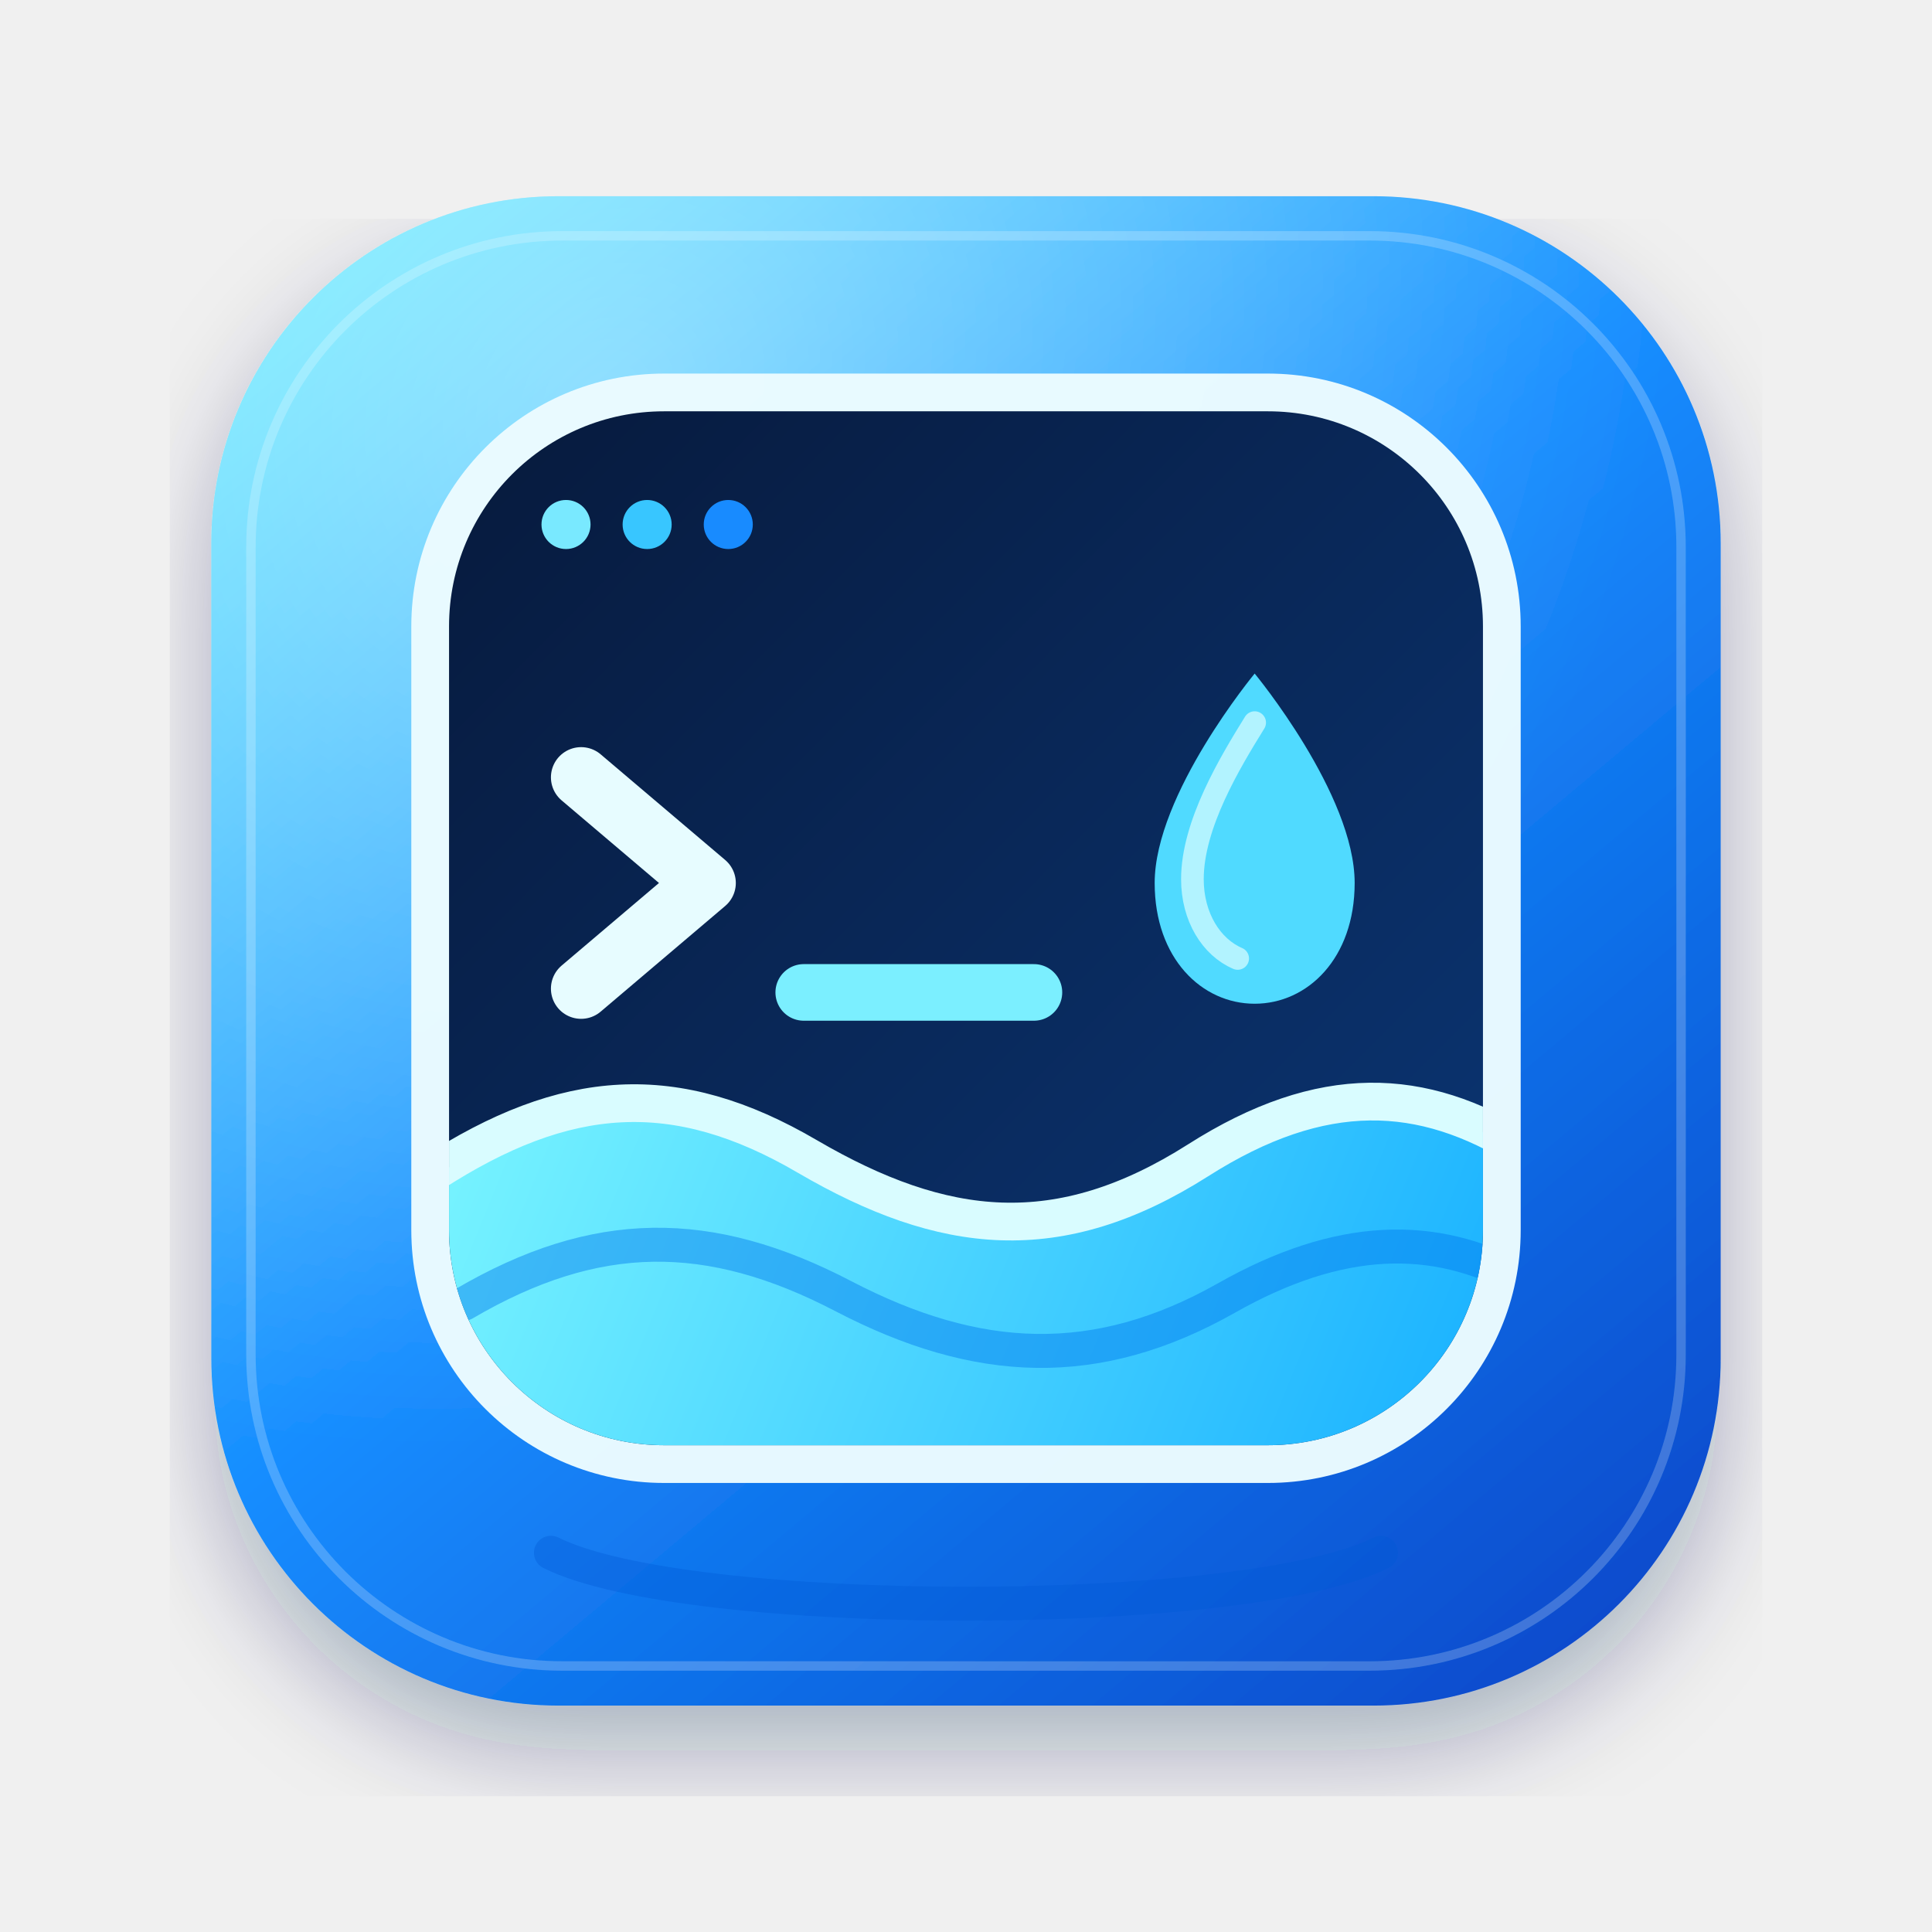
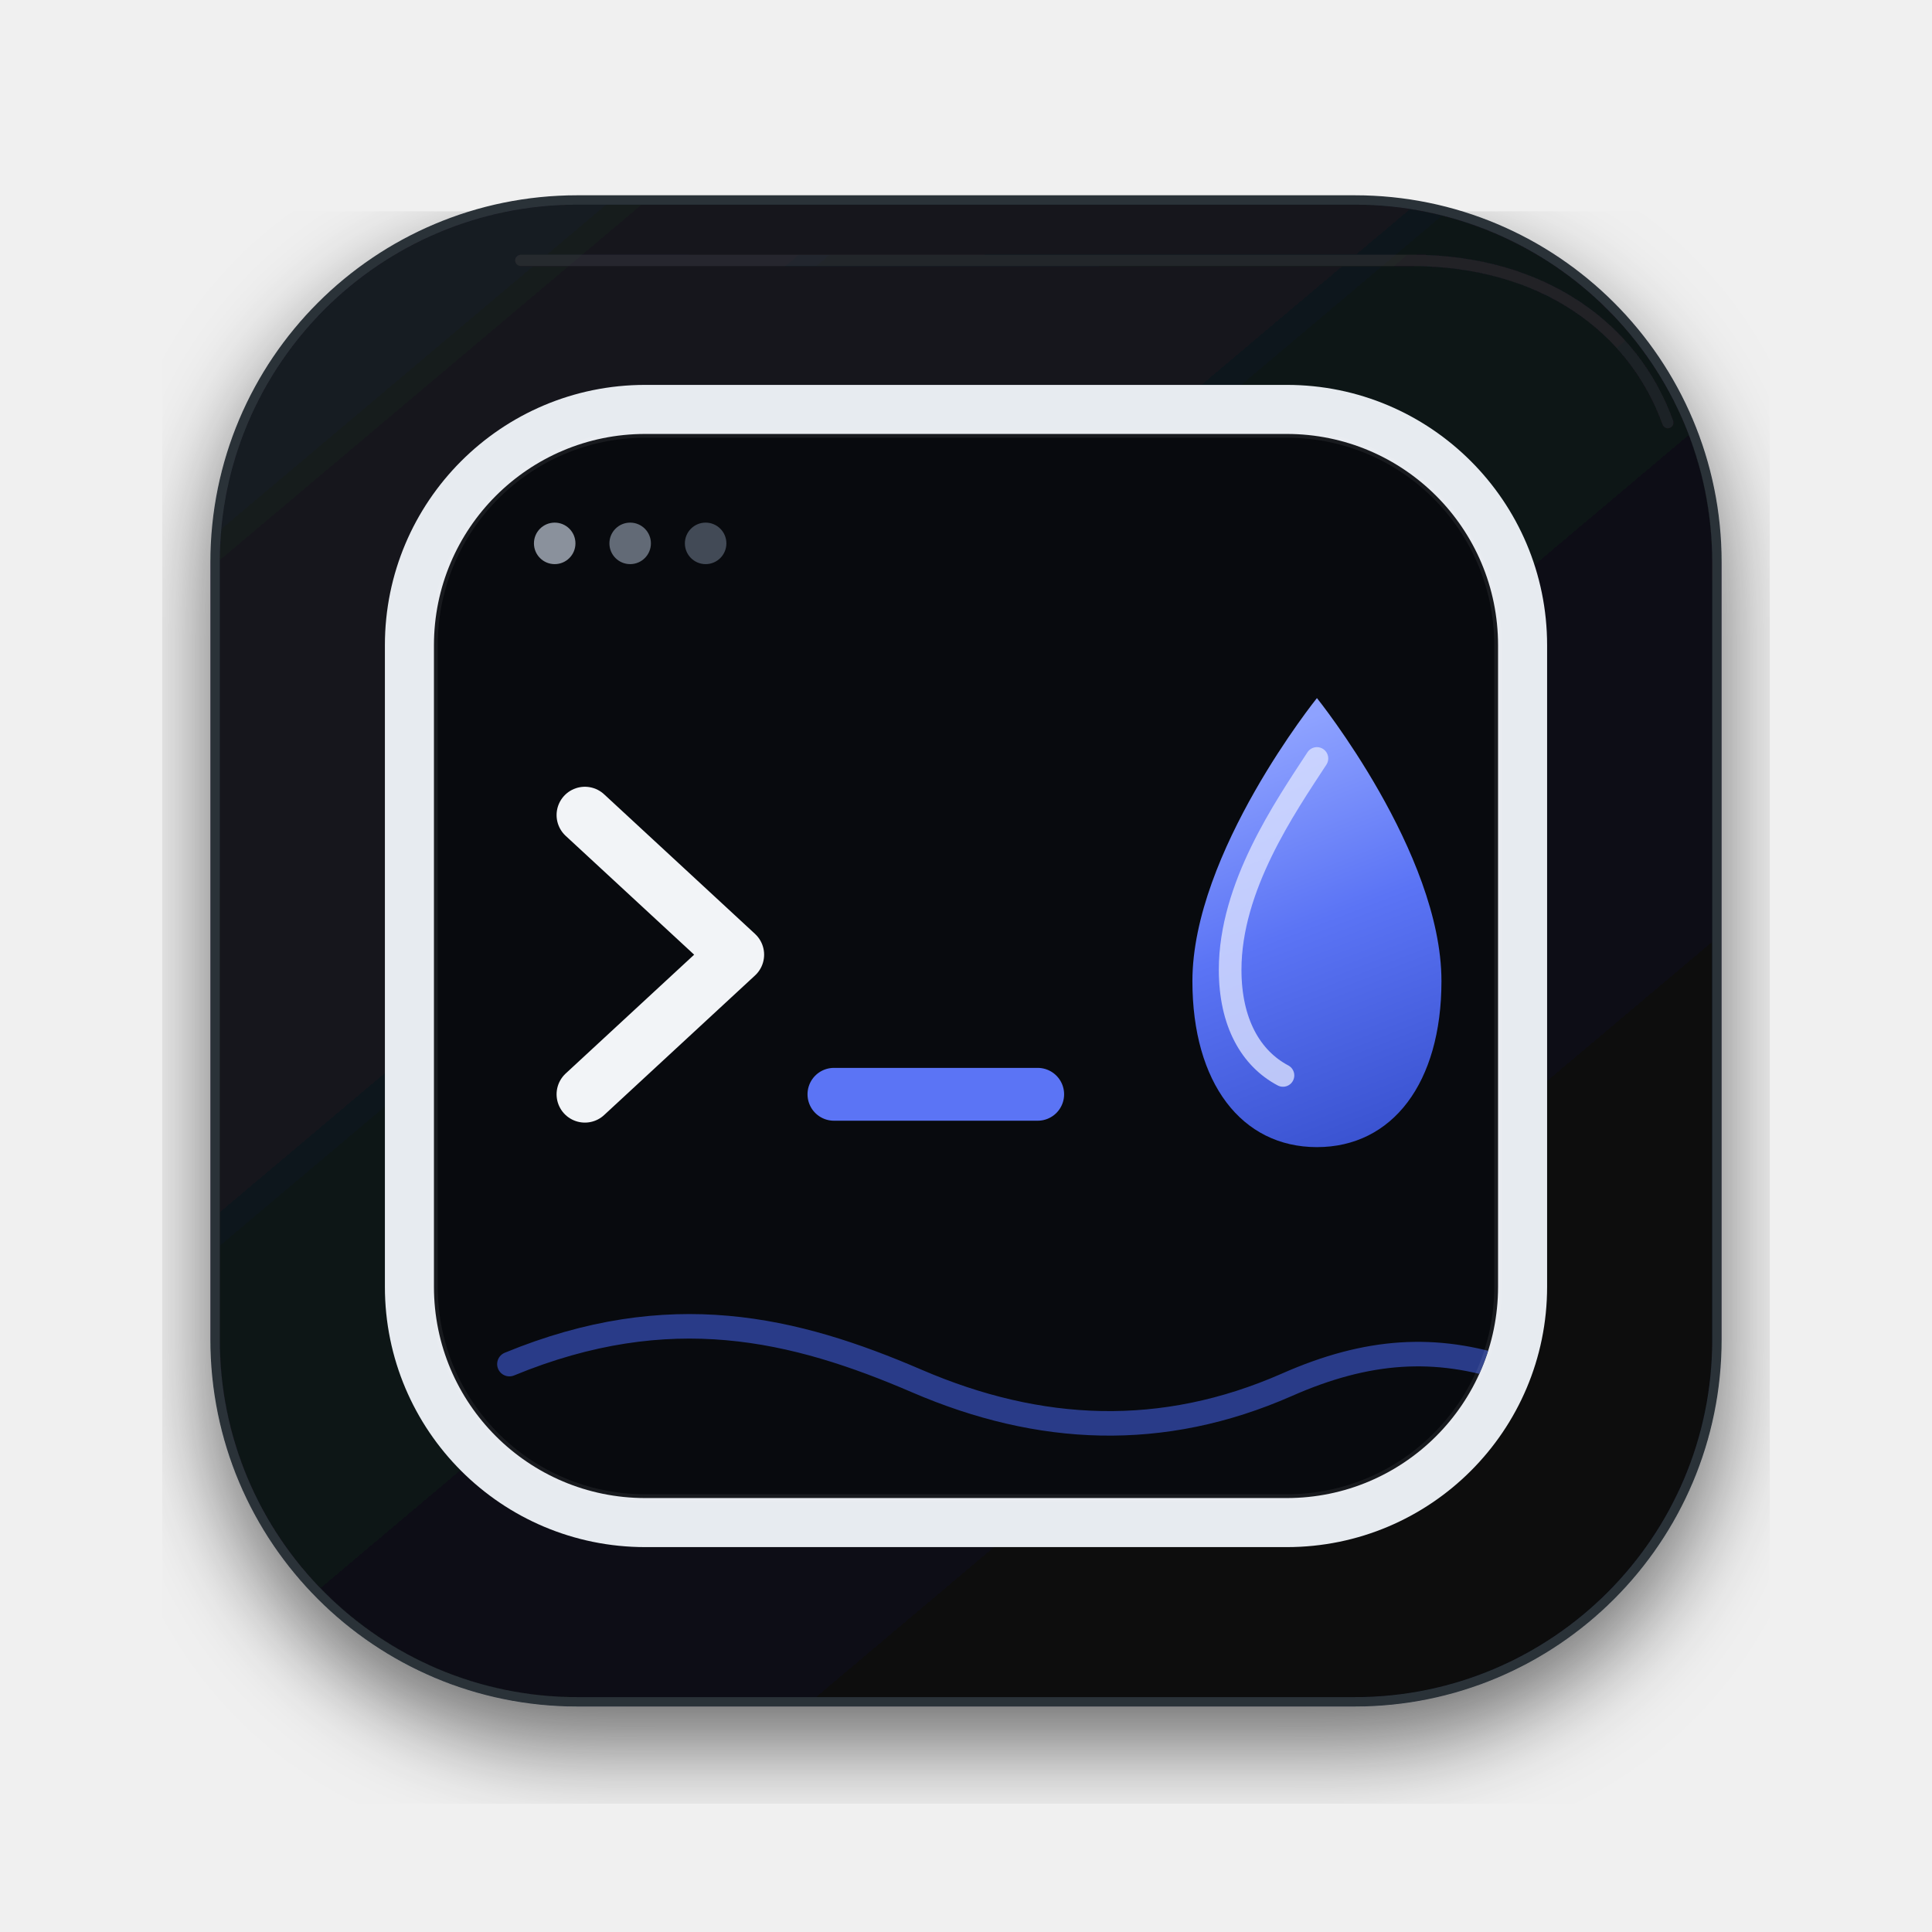
<svg xmlns="http://www.w3.org/2000/svg" width="1024" height="1024" viewBox="0 0 1024 1024">
  <defs>
-     <linearGradient id="shell" x1="180" y1="120" x2="850" y2="920" gradientUnits="userSpaceOnUse">
-       <stop offset="0" stop-color="#64E8FF" />
-       <stop offset="0.46" stop-color="#168DFF" />
-       <stop offset="1" stop-color="#0746C9" />
+     <linearGradient id="body" x1="188" y1="126" x2="842" y2="902" gradientUnits="userSpaceOnUse">
+       <stop stop-color="#171B21" />
+       <stop offset="1" stop-color="#07090C" />
    </linearGradient>
-     <linearGradient id="screen" x1="270" y1="235" x2="765" y2="725" gradientUnits="userSpaceOnUse">
-       <stop offset="0" stop-color="#071B3F" />
-       <stop offset="1" stop-color="#0B3573" />
+     <linearGradient id="drop" x1="648" y1="398" x2="736" y2="626" gradientUnits="userSpaceOnUse">
+       <stop stop-color="#8EA2FF" />
+       <stop offset="0.42" stop-color="#5B74F5" />
+       <stop offset="1" stop-color="#334CC9" />
    </linearGradient>
-     <linearGradient id="water" x1="268" y1="560" x2="760" y2="760" gradientUnits="userSpaceOnUse">
-       <stop offset="0" stop-color="#75F2FF" />
-       <stop offset="1" stop-color="#1DB4FF" />
-     </linearGradient>
-     <radialGradient id="shine" cx="0" cy="0" r="1" gradientTransform="translate(320 210) rotate(47) scale(520 610)" gradientUnits="userSpaceOnUse">
-       <stop stop-color="#FFFFFF" stop-opacity="0.38" />
-       <stop offset="1" stop-color="#FFFFFF" stop-opacity="0" />
-     </radialGradient>
-     <filter id="shadow" x="90" y="92" width="844" height="860" filterUnits="userSpaceOnUse">
-       <feDropShadow dx="0" dy="24" stdDeviation="28" flood-color="#001A52" flood-opacity="0.30" />
+     <filter id="shadow" x="86" y="92" width="852" height="864" filterUnits="userSpaceOnUse">
+       <feDropShadow dx="0" dy="20" stdDeviation="24" flood-color="#000000" flood-opacity="0.55" />
    </filter>
    <clipPath id="screenClip">
-       <rect x="238" y="218" width="548" height="548" rx="114" />
+       <rect x="230" y="230" width="564" height="564" rx="112" />
    </clipPath>
  </defs>
  <g filter="url(#shadow)">
-     <rect x="112" y="104" width="800" height="800" rx="184" fill="url(#shell)" />
-     <rect x="112" y="104" width="800" height="800" rx="184" fill="url(#shine)" />
-     <rect x="133" y="125" width="758" height="758" rx="165" fill="none" stroke="#FFFFFF" stroke-opacity="0.22" stroke-width="5" />
+     <rect x="112" y="104" width="800" height="800" rx="194" fill="url(#body)" />
+     <rect x="114" y="106" width="796" height="796" rx="192" fill="none" stroke="#2A3038" stroke-width="5" />
+     <path d="M276 138H748C818 138 866 174 884 224" fill="none" stroke="#FFFFFF" stroke-opacity="0.07" stroke-width="6" stroke-linecap="round" />
  </g>
-   <rect x="218" y="198" width="588" height="588" rx="134" fill="#EAFBFF" fill-opacity="0.98" />
-   <rect x="238" y="218" width="548" height="548" rx="114" fill="url(#screen)" />
+   <rect x="204" y="204" width="616" height="616" rx="138" fill="#E7EBF0" />
+   <rect x="230" y="230" width="564" height="564" rx="112" fill="#080A0E" />
  <g clip-path="url(#screenClip)">
-     <circle cx="300" cy="278" r="13" fill="#79E9FF" />
-     <circle cx="343" cy="278" r="13" fill="#38C6FF" />
-     <circle cx="386" cy="278" r="13" fill="#188BFF" />
-     <path d="M308 412L374 468L308 524" fill="none" stroke="#E7FCFF" stroke-width="32" stroke-linecap="round" stroke-linejoin="round" />
-     <path d="M426 526H548" fill="none" stroke="#7BEFFF" stroke-width="30" stroke-linecap="round" />
-     <path d="M228 625C299 579 357 574 427 615C499 657 560 664 634 617C700 575 753 578 806 611V786H218V633L228 625Z" fill="url(#water)" />
-     <path d="M229 622C300 576 358 572 428 613C500 655 561 662 635 615C701 573 754 576 807 609" fill="none" stroke="#D9FCFF" stroke-width="20" stroke-linecap="round" />
-     <path d="M246 691C316 650 376 650 447 687C518 724 581 727 650 688C710 654 760 653 806 678" fill="none" stroke="#0078ED" stroke-opacity="0.45" stroke-width="18" stroke-linecap="round" />
-     <path d="M665 357C665 357 612 421 612 468C612 508 637 532 665 532C693 532 718 508 718 468C718 421 665 357 665 357Z" fill="#50DAFF" />
-     <path d="M665 383C652 404 632 437 632 466C632 486 642 502 656 508" fill="none" stroke="#D9FCFF" stroke-opacity="0.72" stroke-width="12" stroke-linecap="round" />
+     <circle cx="294" cy="288" r="11" fill="#8A919C" />
+     <circle cx="334" cy="288" r="11" fill="#626A76" />
+     <circle cx="374" cy="288" r="11" fill="#424A56" />
+     <path d="M310 432L390 506L310 580" fill="none" stroke="#F2F4F7" stroke-width="30" stroke-linecap="round" stroke-linejoin="round" />
+     <path d="M442 580H550" fill="none" stroke="#5B74F5" stroke-width="28" stroke-linecap="round" />
+     <path d="M698 370C698 370 632 452 632 520C632 574 658 608 698 608C738 608 764 574 764 520C764 452 698 370 698 370Z" fill="url(#drop)" />
+     <path d="M698 402C681 428 652 470 652 514C652 542 663 561 680 570" fill="none" stroke="#DCE3FF" stroke-opacity="0.78" stroke-width="12" stroke-linecap="round" />
+     <path d="M270 723C355 688 421 704 486 732C551 760 616 763 682 734C725 715 761 713 800 726" fill="none" stroke="#344BAF" stroke-opacity="0.76" stroke-width="13" stroke-linecap="round" />
  </g>
-   <path d="M292 823C364 859 660 859 732 823" fill="none" stroke="#0059D7" stroke-opacity="0.36" stroke-width="18" stroke-linecap="round" />
+   <rect x="230" y="230" width="564" height="564" rx="112" fill="none" stroke="#FFFFFF" stroke-opacity="0.07" stroke-width="4" />
</svg>
